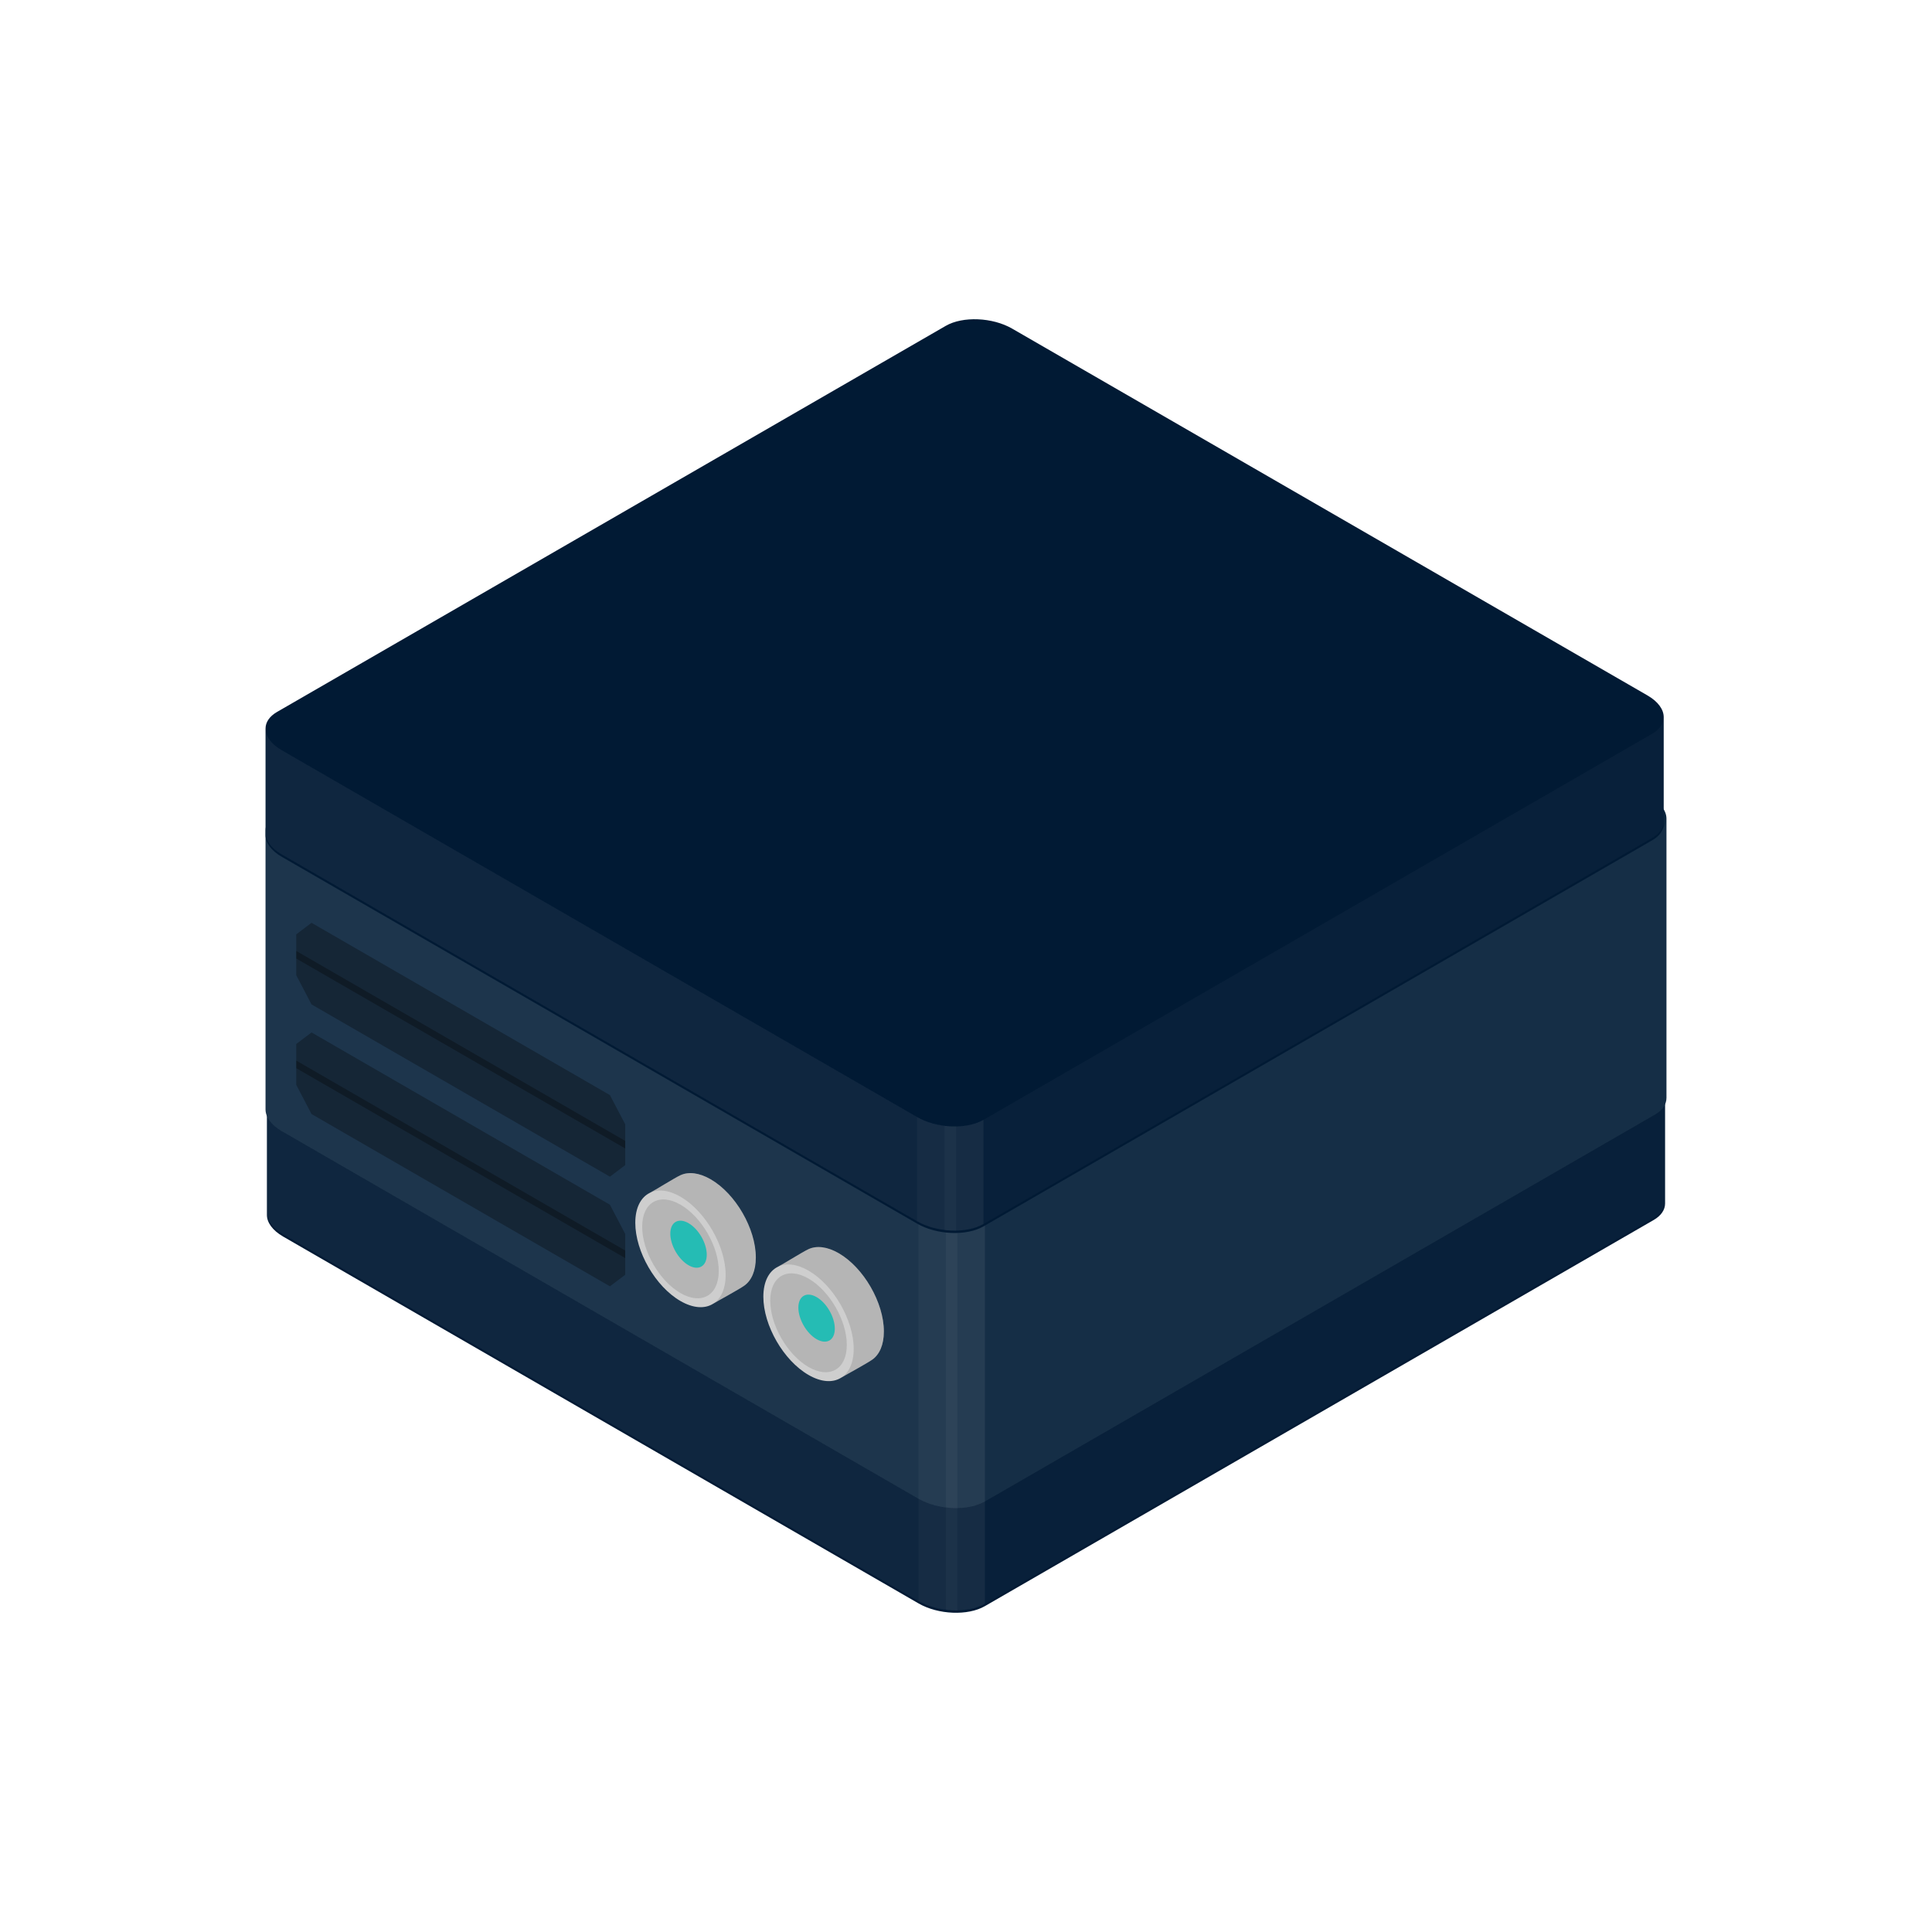
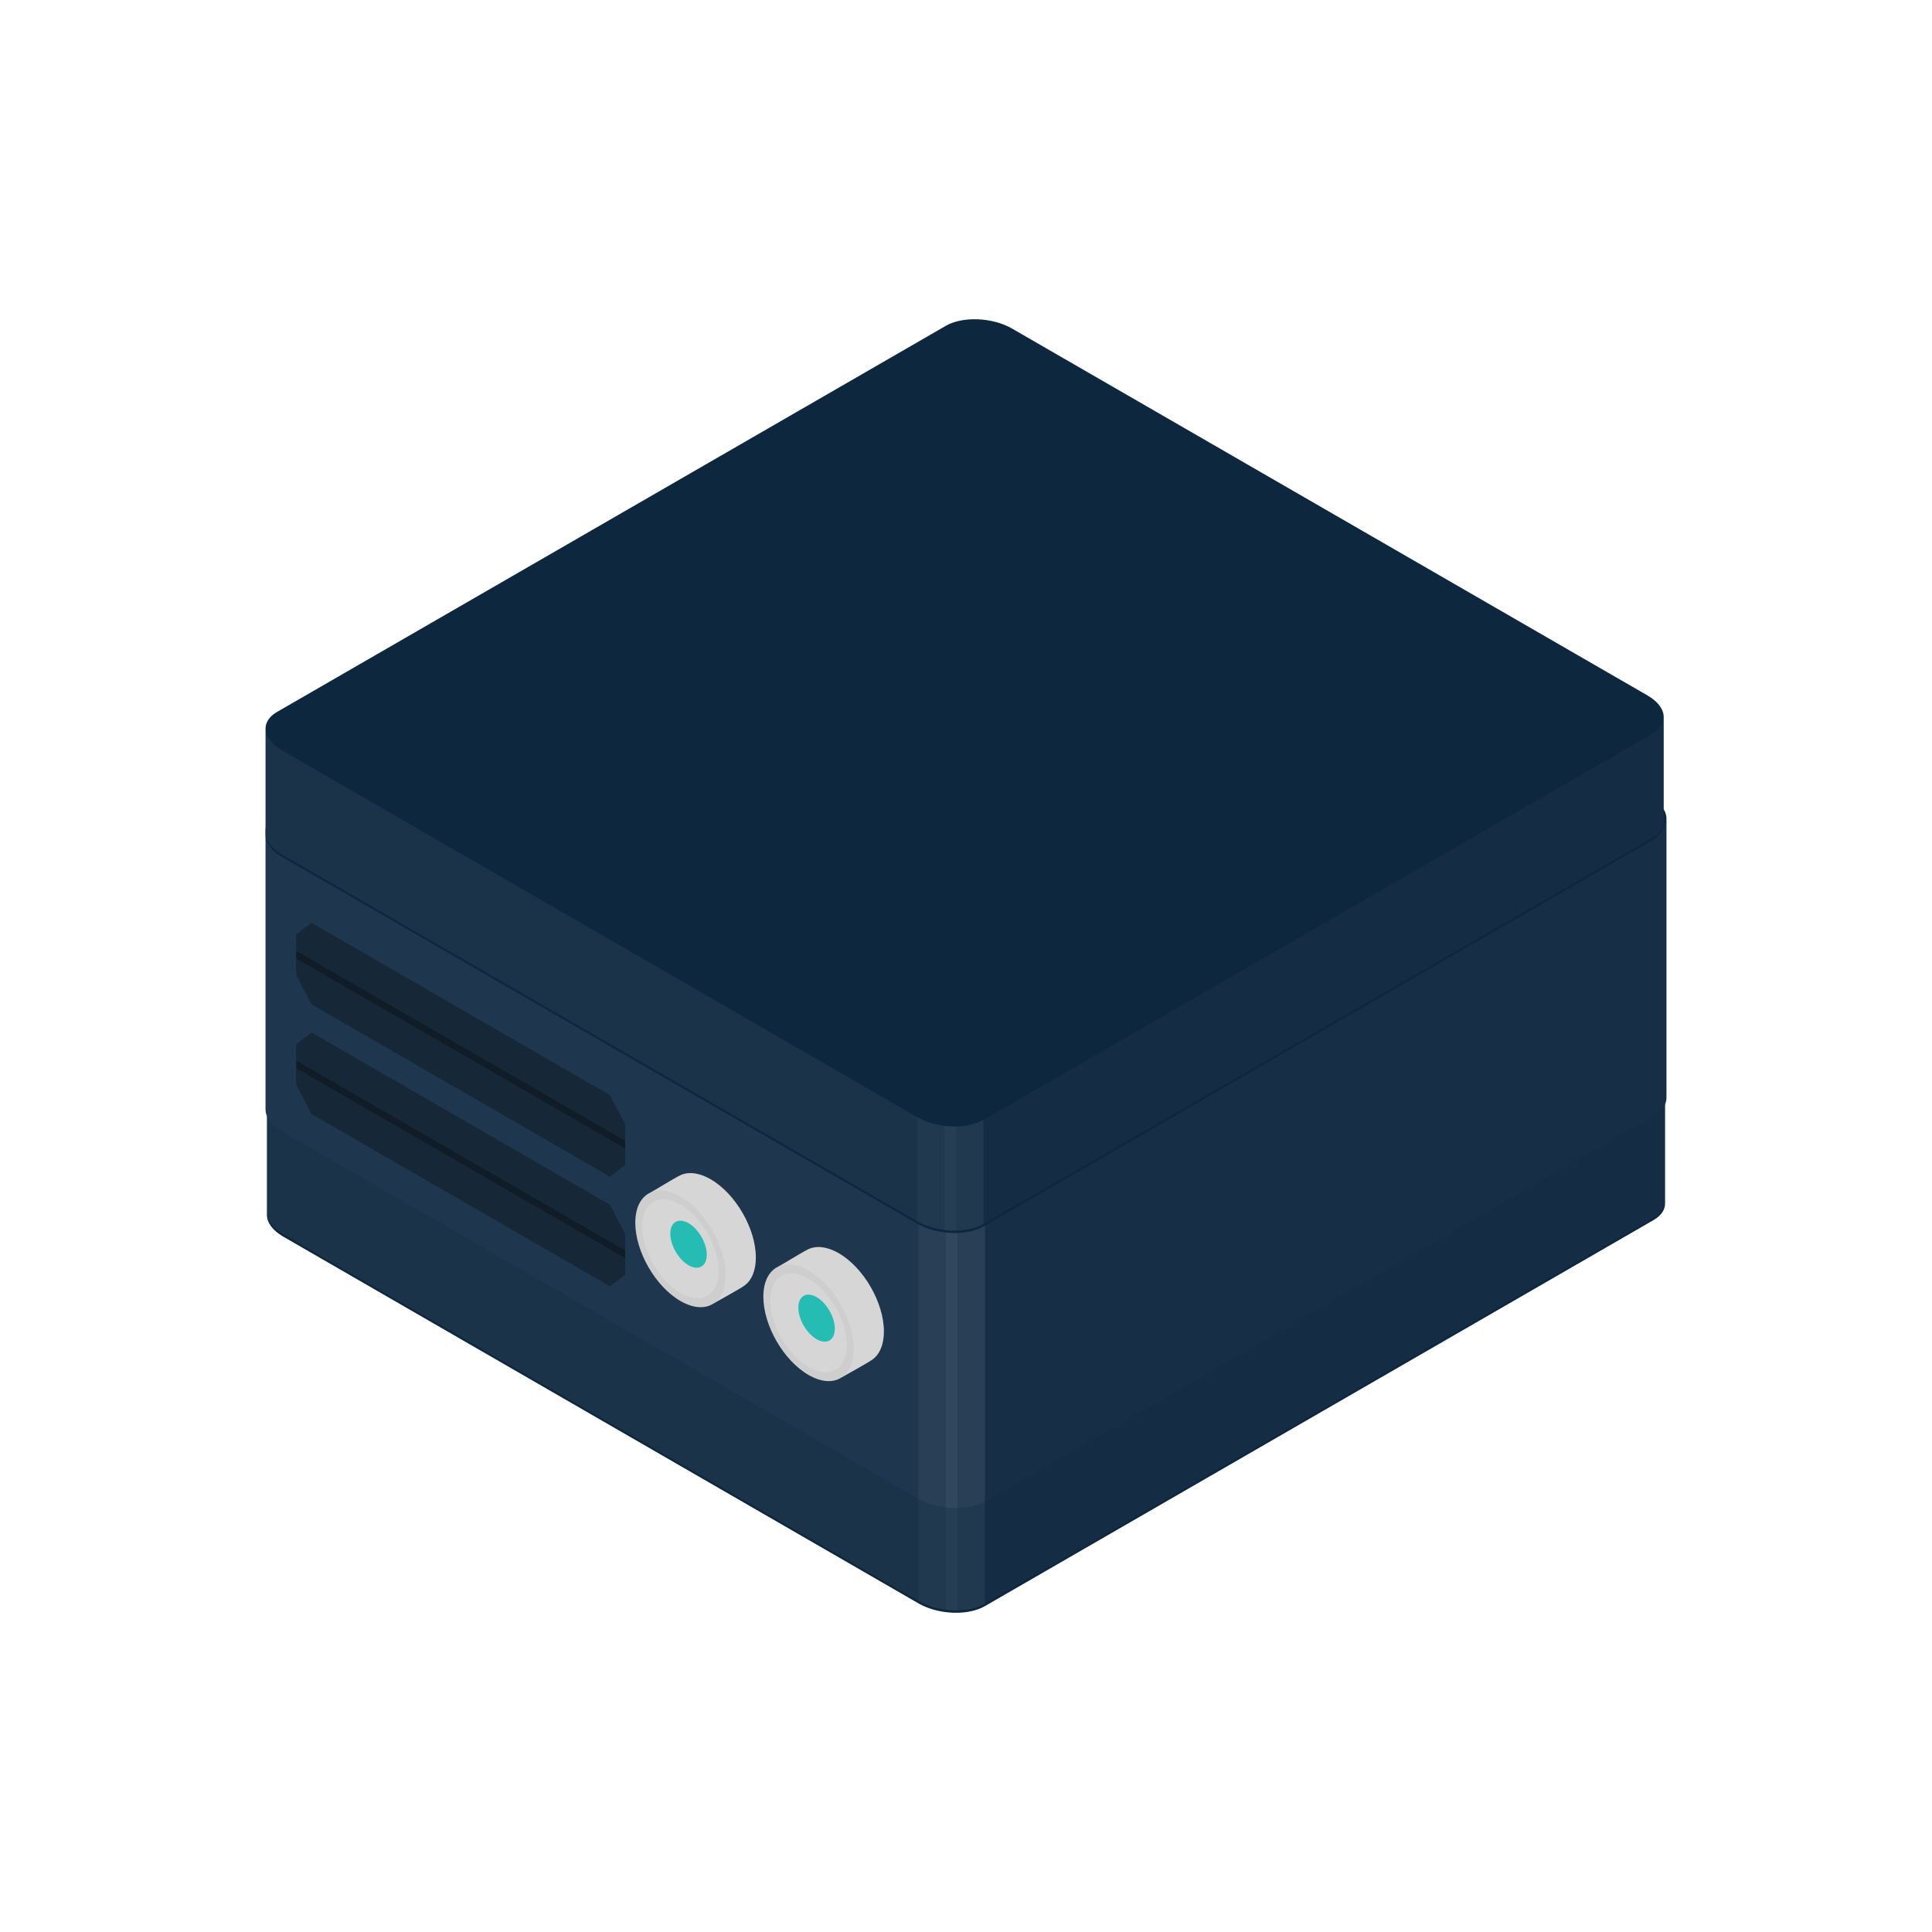
<svg xmlns="http://www.w3.org/2000/svg" width="100%" height="100%" viewBox="0 0 200 200" version="1.1" xml:space="preserve" style="fill-rule:evenodd;clip-rule:evenodd;stroke-linejoin:round;stroke-miterlimit:2;">
-   <path d="M27.631,114.737c-0,0.779 -0,10.383 -0,11.029c-0,0.779 0.569,1.601 1.68,2.243l65.773,37.974c2.031,1.173 5.109,1.3 6.868,0.285l69.23,-39.97c0.797,-0.46 1.187,-1.077 1.187,-1.722c0,-0.78 0,-10.383 0,-11.029c0,-0.779 -0.569,-1.602 -1.68,-2.243l-65.773,-37.974c-2.031,-1.173 -5.109,-1.3 -6.868,-0.285l-69.23,39.97c-0.797,0.46 -1.187,1.076 -1.187,1.722Z" style="fill:#011a34;" />
+   <path d="M27.631,114.737c-0,0.779 -0,10.383 -0,11.029c-0,0.779 0.569,1.601 1.68,2.243l65.773,37.974c2.031,1.173 5.109,1.3 6.868,0.285l69.23,-39.97c0.797,-0.46 1.187,-1.077 1.187,-1.722c0,-0.78 0,-10.383 0,-11.029c0,-0.779 -0.569,-1.602 -1.68,-2.243l-65.773,-37.974c-2.031,-1.173 -5.109,-1.3 -6.868,-0.285l-69.23,39.97c-0.797,0.46 -1.187,1.076 -1.187,1.722Z" style="fill:#0D273F;" />
  <path d="M101.952,166.019l0,-10.78c-1.759,1.015 -4.837,0.888 -6.868,-0.285l-65.773,-37.974c-1.141,-0.659 -1.711,-1.508 -1.679,-2.307c-0.001,0.022 -0.001,0.043 -0.001,0.064c-0,0.779 -0,10.135 -0,10.781c-0,0.779 0.569,1.601 1.68,2.243l65.773,37.974c2.031,1.173 5.109,1.3 6.868,0.284Z" style="fill:#fbfbfb;fill-opacity:0.03;" />
  <path d="M172.369,113.547c0,0.645 -0.39,1.262 -1.187,1.722l-69.23,39.97c-1.759,1.015 -4.837,0.888 -6.868,-0.285l-65.773,-37.974c-1.141,-0.659 -1.711,-1.508 -1.679,-2.307c-0.001,0.022 -0.001,0.043 -0.001,0.064c-0,0.779 -0,10.135 -0,10.781c-0,0.779 0.569,1.601 1.68,2.243l65.773,37.974c2.031,1.173 5.109,1.3 6.868,0.284l69.23,-39.969c0.797,-0.46 1.187,-1.077 1.187,-1.722c0,-0.78 0,-10.135 0,-10.781l0,-0Z" style="fill:#fbfbfb;fill-opacity:0.03;" />
  <path d="M101.952,166.019l0,-10.78c-1.759,1.015 -4.837,0.888 -6.868,-0.285l0,10.781c2.031,1.173 5.109,1.3 6.868,0.284Z" style="fill:#fbfbfb;fill-opacity:0.03;" />
  <path d="M97.924,155.86l0,10.796c0.397,0.048 0.796,0.07 1.188,0.063l-0,-10.796c-0.392,0.007 -0.791,-0.014 -1.188,-0.063Z" style="fill:#fbfbfb;fill-opacity:0.03;" />
  <path d="M27.489,85.936c-0,0.781 -0,28.266 -0,28.913c-0,0.781 0.57,1.605 1.683,2.248l65.902,38.048c2.036,1.175 5.119,1.303 6.882,0.285l69.366,-40.048c0.798,-0.461 1.189,-1.078 1.189,-1.725c0,-0.781 0,-28.266 0,-28.913c0,-0.781 -0.57,-1.605 -1.683,-2.247l-65.902,-38.049c-2.036,-1.175 -5.119,-1.303 -6.882,-0.285l-69.366,40.048c-0.798,0.461 -1.189,1.079 -1.189,1.725Z" style="fill:#0d273f;" />
-   <path d="M172.511,84.744c0.001,0.647 -0.391,1.264 -1.189,1.725l-69.366,40.049c-1.763,1.017 -4.846,0.89 -6.882,-0.285l-65.902,-38.049c-1.143,-0.66 -1.714,-1.512 -1.682,-2.311c-0.001,0.021 -0.001,0.042 -0.001,0.063c-0,0.781 -0,28.266 -0,28.913c-0,0.781 0.57,1.605 1.683,2.248l65.902,38.048c2.036,1.175 5.119,1.303 6.882,0.285l69.366,-40.048c0.798,-0.461 1.189,-1.078 1.189,-1.725c0,-0.781 0,-28.266 0,-28.913l0,-0Z" style="fill:#f5f5f5;fill-opacity:0.04;" />
-   <path d="M101.956,155.43l-0,-28.912c-1.763,1.017 -4.846,0.89 -6.882,-0.285l-65.902,-38.049c-1.143,-0.66 -1.714,-1.512 -1.682,-2.311c-0.001,0.021 -0.001,0.042 -0.001,0.063c-0,0.781 -0,28.266 -0,28.913c-0,0.781 0.57,1.605 1.683,2.248l65.902,38.048c2.036,1.175 5.119,1.303 6.882,0.285Z" style="fill:#f5f5f5;fill-opacity:0.04;" />
-   <path d="M101.956,155.43l-0,-28.912c-1.763,1.017 -4.846,0.89 -6.882,-0.285l0,28.912c2.036,1.175 5.119,1.303 6.882,0.285Z" style="fill:#f5f5f5;fill-opacity:0.04;" />
-   <path d="M97.92,127.14l0,28.913c0.398,0.049 0.798,0.07 1.19,0.063l0,-28.912c-0.392,0.006 -0.792,-0.015 -1.19,-0.064Z" style="fill:#f5f5f5;fill-opacity:0.04;" />
+   <path d="M172.511,84.744c0.001,0.647 -0.391,1.264 -1.189,1.725l-69.366,40.049c-1.763,1.017 -4.846,0.89 -6.882,-0.285l-65.902,-38.049c-1.143,-0.66 -1.714,-1.512 -1.682,-2.311c-0.001,0.021 -0.001,0.042 -0.001,0.063c-0,0.781 -0,28.266 -0,28.913c-0,0.781 0.57,1.605 1.683,2.248l65.902,38.048c2.036,1.175 5.119,1.303 6.882,0.285l69.366,-40.048c0.798,-0.461 1.189,-1.078 1.189,-1.725c0,-0.781 0,-28.266 0,-28.913l0,-0Z" style="fill:#FBFBFB;fill-opacity:0.04;" />
+   <path d="M101.956,155.43l-0,-28.912c-1.763,1.017 -4.846,0.89 -6.882,-0.285l-65.902,-38.049c-1.143,-0.66 -1.714,-1.512 -1.682,-2.311c-0.001,0.021 -0.001,0.042 -0.001,0.063c-0,0.781 -0,28.266 -0,28.913c-0,0.781 0.57,1.605 1.683,2.248l65.902,38.048c2.036,1.175 5.119,1.303 6.882,0.285Z" style="fill:#FBFBFB;fill-opacity:0.04;" />
+   <path d="M101.956,155.43l-0,-28.912c-1.763,1.017 -4.846,0.89 -6.882,-0.285l0,28.912c2.036,1.175 5.119,1.303 6.882,0.285Z" style="fill:#FBFBFB;fill-opacity:0.04;" />
+   <path d="M97.92,127.14l0,28.913c0.398,0.049 0.798,0.07 1.19,0.063l0,-28.912c-0.392,0.006 -0.792,-0.015 -1.19,-0.064Z" style="fill:#FBFBFB;fill-opacity:0.04;" />
  <path d="M80.517,131.141c0.515,-0.254 2.553,-1.541 3.181,-1.83c0.829,-0.382 1.924,-0.273 3.125,0.42c2.581,1.49 4.676,5.12 4.676,8.1c0,1.387 -0.453,2.39 -1.198,2.917c-0.564,0.399 -2.738,1.576 -3.255,1.889c-0.85,0.516 -2.036,0.456 -3.348,-0.302c-2.581,-1.49 -4.676,-5.119 -4.676,-8.1c-0,-1.562 0.575,-2.638 1.495,-3.094Z" style="fill:#cecece;" />
-   <path d="M83.698,132.359c2.188,1.263 3.963,4.339 3.963,6.864c0,2.526 -1.775,3.551 -3.963,2.288c-2.187,-1.262 -3.963,-4.338 -3.963,-6.864c0,-2.525 1.776,-3.551 3.963,-2.288Z" style="fill:#464646;fill-opacity:0.18;" />
-   <path d="M80.521,131.14c0.52,-0.259 2.551,-1.541 3.177,-1.829c0.829,-0.382 1.924,-0.273 3.125,0.42c2.581,1.49 4.676,5.12 4.676,8.1c0,1.387 -0.453,2.39 -1.198,2.917c-0.562,0.397 -2.723,1.568 -3.25,1.886c0.819,-0.5 1.324,-1.536 1.324,-2.999c-0,-2.98 -2.096,-6.61 -4.677,-8.1c-1.226,-0.708 -2.343,-0.807 -3.177,-0.395Z" style="fill:#464646;fill-opacity:0.18;" />
+   <path d="M83.698,132.359c2.188,1.263 3.963,4.339 3.963,6.864c0,2.526 -1.775,3.551 -3.963,2.288c-2.187,-1.262 -3.963,-4.338 -3.963,-6.864c0,-2.525 1.776,-3.551 3.963,-2.288Z" style="fill:#FBFBFB;fill-opacity:0.18;" />
+   <path d="M80.521,131.14c0.52,-0.259 2.551,-1.541 3.177,-1.829c0.829,-0.382 1.924,-0.273 3.125,0.42c2.581,1.49 4.676,5.12 4.676,8.1c0,1.387 -0.453,2.39 -1.198,2.917c-0.562,0.397 -2.723,1.568 -3.25,1.886c0.819,-0.5 1.324,-1.536 1.324,-2.999c-0,-2.98 -2.096,-6.61 -4.677,-8.1c-1.226,-0.708 -2.343,-0.807 -3.177,-0.395Z" style="fill:#FBFBFB;fill-opacity:0.18;" />
  <path d="M84.533,134.275c1.041,0.601 1.886,2.065 1.886,3.268c-0,1.202 -0.845,1.69 -1.886,1.089c-1.041,-0.601 -1.887,-2.065 -1.887,-3.268c0,-1.202 0.846,-1.69 1.887,-1.089Z" style="fill:#25bcb4;" />
  <path d="M67.261,123.488c0.515,-0.255 2.553,-1.542 3.181,-1.831c0.828,-0.382 1.924,-0.272 3.124,0.421c2.582,1.49 4.677,5.119 4.677,8.1c0,1.386 -0.453,2.389 -1.198,2.916c-0.564,0.399 -2.738,1.576 -3.255,1.89c-0.85,0.515 -2.036,0.455 -3.348,-0.302c-2.581,-1.49 -4.677,-5.12 -4.677,-8.1c0,-1.563 0.576,-2.639 1.496,-3.094Z" style="fill:#cecece;" />
-   <path d="M70.442,124.706c2.187,1.262 3.963,4.338 3.963,6.864c0,2.525 -1.776,3.551 -3.963,2.288c-2.187,-1.263 -3.963,-4.339 -3.963,-6.864c-0,-2.526 1.776,-3.551 3.963,-2.288Z" style="fill:#464646;fill-opacity:0.18;" />
-   <path d="M67.265,123.486c0.52,-0.259 2.55,-1.54 3.177,-1.829c0.828,-0.382 1.924,-0.272 3.124,0.421c2.582,1.49 4.677,5.119 4.677,8.1c0,1.386 -0.453,2.389 -1.198,2.916c-0.563,0.398 -2.724,1.568 -3.25,1.887c0.819,-0.5 1.324,-1.536 1.324,-2.999c-0,-2.981 -2.096,-6.61 -4.677,-8.1c-1.226,-0.708 -2.343,-0.807 -3.177,-0.396Z" style="fill:#464646;fill-opacity:0.18;" />
+   <path d="M70.442,124.706c2.187,1.262 3.963,4.338 3.963,6.864c0,2.525 -1.776,3.551 -3.963,2.288c-2.187,-1.263 -3.963,-4.339 -3.963,-6.864c-0,-2.526 1.776,-3.551 3.963,-2.288Z" style="fill:#FBFBFB;fill-opacity:0.18;" />
+   <path d="M67.265,123.486c0.52,-0.259 2.55,-1.54 3.177,-1.829c0.828,-0.382 1.924,-0.272 3.124,0.421c2.582,1.49 4.677,5.119 4.677,8.1c0,1.386 -0.453,2.389 -1.198,2.916c-0.563,0.398 -2.724,1.568 -3.25,1.887c0.819,-0.5 1.324,-1.536 1.324,-2.999c-0,-2.981 -2.096,-6.61 -4.677,-8.1c-1.226,-0.708 -2.343,-0.807 -3.177,-0.396Z" style="fill:#FBFBFB;fill-opacity:0.18;" />
  <path d="M71.276,126.622c1.041,0.601 1.887,2.065 1.887,3.267c-0,1.202 -0.846,1.69 -1.887,1.089c-1.041,-0.601 -1.886,-2.065 -1.886,-3.267c0,-1.202 0.845,-1.69 1.886,-1.089Z" style="fill:#25bcb4;" />
  <path d="M64.722,127.739l-1.583,-3.026l-30.889,-17.833l-1.583,1.197l-0,4.223l1.583,3.025l30.889,17.834l1.583,-1.197l0,-4.223Z" style="fill:#010101;fill-opacity:0.29;" />
  <path d="M64.722,129.454l-34.055,-19.662l-0,0.785l34.055,19.662l0,-0.785Z" style="fill:#010101;fill-opacity:0.29;" />
  <path d="M64.722,116.389l-1.583,-3.025l-30.889,-17.834l-1.583,1.197l-0,4.223l1.583,3.026l30.889,17.833l1.583,-1.197l0,-4.223Z" style="fill:#010101;fill-opacity:0.29;" />
  <path d="M64.722,118.104l-34.055,-19.662l-0,0.785l34.055,19.663l0,-0.786Z" style="fill:#010101;fill-opacity:0.29;" />
-   <path d="M27.489,75.424c-0,0.78 -0,10.383 -0,11.029c-0,0.779 0.569,1.602 1.68,2.243l65.773,37.974c2.031,1.173 5.109,1.3 6.868,0.285l69.23,-39.97c0.796,-0.46 1.187,-1.076 1.187,-1.722c-0,-0.779 -0,-10.383 -0,-11.029c-0,-0.779 -0.569,-1.601 -1.681,-2.243l-65.772,-37.974c-2.032,-1.173 -5.109,-1.3 -6.868,-0.285l-69.23,39.97c-0.797,0.46 -1.187,1.077 -1.187,1.722Z" style="fill:#011a34;" />
+   <path d="M27.489,75.424c-0,0.78 -0,10.383 -0,11.029c-0,0.779 0.569,1.602 1.68,2.243l65.773,37.974c2.031,1.173 5.109,1.3 6.868,0.285l69.23,-39.97c0.796,-0.46 1.187,-1.076 1.187,-1.722c-0,-0.779 -0,-10.383 -0,-11.029c-0,-0.779 -0.569,-1.601 -1.681,-2.243l-65.772,-37.974c-2.032,-1.173 -5.109,-1.3 -6.868,-0.285l-69.23,39.97c-0.797,0.46 -1.187,1.077 -1.187,1.722Z" style="fill:#0D273F;" />
  <path d="M101.81,126.707l-0,-10.781c-1.759,1.016 -4.837,0.888 -6.868,-0.285l-65.773,-37.974c-1.141,-0.659 -1.711,-1.508 -1.679,-2.306c-0.001,0.021 -0.001,0.042 -0.001,0.063c-0,0.78 -0,10.135 -0,10.781c-0,0.779 0.569,1.602 1.68,2.243l65.773,37.974c2.031,1.173 5.109,1.3 6.868,0.285Z" style="fill:#fbfbfb;fill-opacity:0.03;" />
  <path d="M172.227,74.234c0,0.646 -0.39,1.262 -1.187,1.722l-69.23,39.97c-1.759,1.016 -4.837,0.888 -6.868,-0.285l-65.773,-37.974c-1.141,-0.659 -1.711,-1.508 -1.679,-2.306c-0.001,0.021 -0.001,0.042 -0.001,0.063c-0,0.78 -0,10.135 -0,10.781c-0,0.779 0.569,1.602 1.68,2.243l65.773,37.974c2.031,1.173 5.109,1.3 6.868,0.285l69.23,-39.97c0.796,-0.46 1.187,-1.076 1.187,-1.722c-0,-0.78 -0,-10.135 -0,-10.781l-0,0Z" style="fill:#fbfbfb;fill-opacity:0.03;" />
  <path d="M101.81,126.707l-0,-10.781c-1.759,1.016 -4.837,0.888 -6.868,-0.285l-0,10.781c2.031,1.173 5.109,1.3 6.868,0.285Z" style="fill:#fbfbfb;fill-opacity:0.03;" />
  <path d="M97.782,116.547l0,10.796c0.397,0.049 0.796,0.07 1.188,0.063l-0,-10.796c-0.392,0.007 -0.791,-0.014 -1.188,-0.063Z" style="fill:#fbfbfb;fill-opacity:0.03;" />
</svg>
